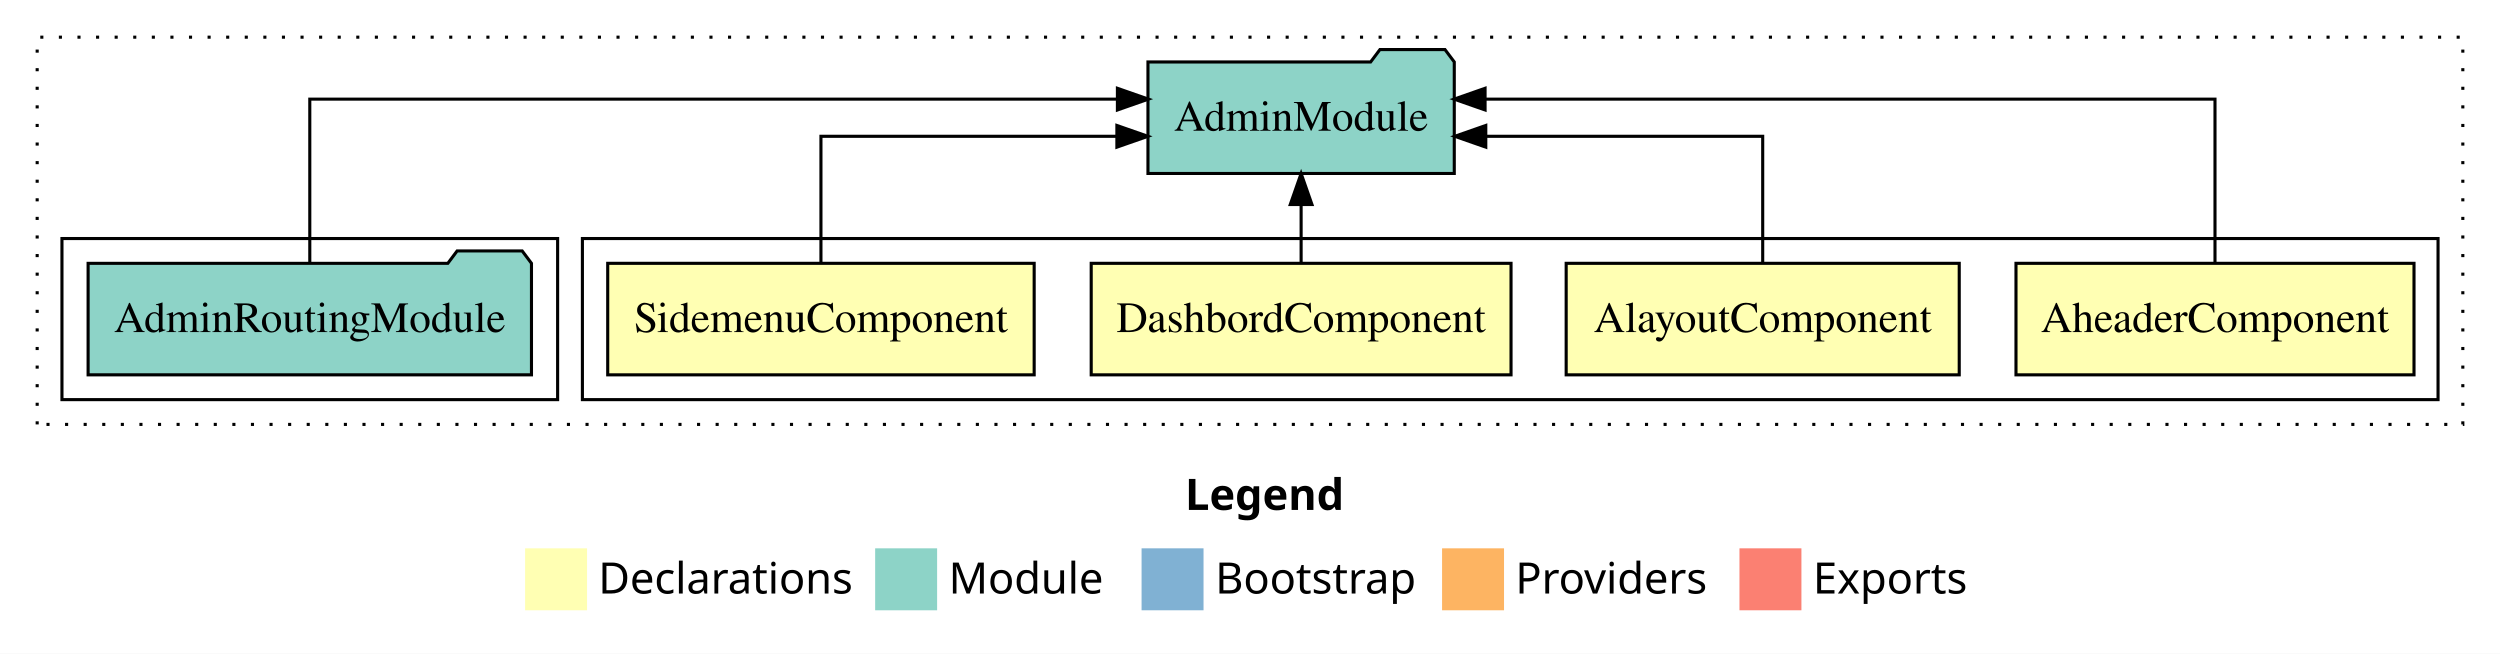
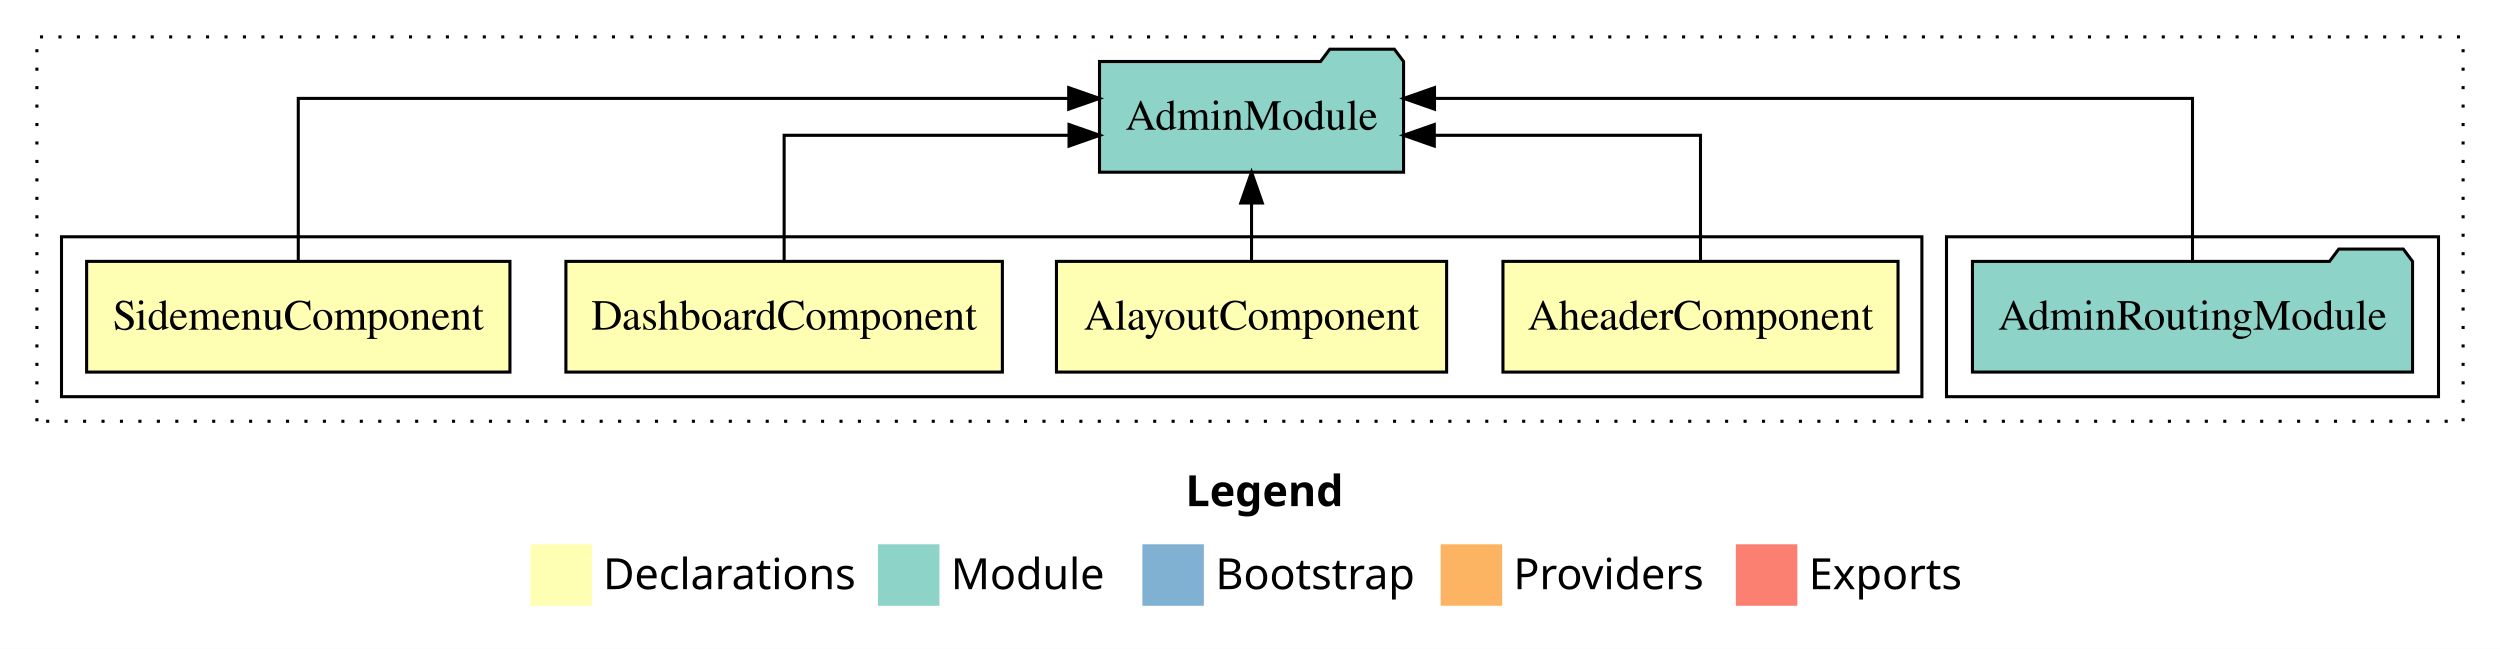
- <svg xmlns="http://www.w3.org/2000/svg" width="807pt" height="211pt" viewBox="0.00 0.00 807.00 211.00">
+ <svg xmlns="http://www.w3.org/2000/svg" width="813pt" height="211pt" viewBox="0.00 0.00 813.00 211.00">
  <g id="graph0" class="graph" transform="scale(1 1) rotate(0) translate(4 207)">
-     <polygon fill="white" stroke="transparent" points="-4,4 -4,-207 803,-207 803,4 -4,4" />
-     <text text-anchor="start" x="378.51" y="-42.4" font-family="Times-12" font-weight="bold" font-size="14.00">Legend</text>
-     <polygon fill="#ffffb3" stroke="transparent" points="165.5,-10 165.5,-30 185.5,-30 185.5,-10 165.5,-10" />
-     <text text-anchor="start" x="189.13" y="-15.4" font-family="Times-12" font-size="14.00">  Declarations</text>
-     <polygon fill="#8dd3c7" stroke="transparent" points="278.5,-10 278.5,-30 298.5,-30 298.5,-10 278.5,-10" />
-     <text text-anchor="start" x="302.23" y="-15.4" font-family="Times-12" font-size="14.00">  Module</text>
-     <polygon fill="#80b1d3" stroke="transparent" points="364.5,-10 364.5,-30 384.5,-30 384.5,-10 364.5,-10" />
-     <text text-anchor="start" x="388.28" y="-15.4" font-family="Times-12" font-size="14.00">  Bootstrap</text>
-     <polygon fill="#fdb462" stroke="transparent" points="461.5,-10 461.5,-30 481.5,-30 481.5,-10 461.5,-10" />
-     <text text-anchor="start" x="485.17" y="-15.4" font-family="Times-12" font-size="14.00">  Providers</text>
-     <polygon fill="#fb8072" stroke="transparent" points="557.5,-10 557.5,-30 577.5,-30 577.5,-10 557.5,-10" />
-     <text text-anchor="start" x="581.23" y="-15.4" font-family="Times-12" font-size="14.00">  Exports</text>
+     <polygon fill="white" stroke="transparent" points="-4,4 -4,-207 809,-207 809,4 -4,4" />
+     <text text-anchor="start" x="381.51" y="-42.4" font-family="Times-12" font-weight="bold" font-size="14.00">Legend</text>
+     <polygon fill="#ffffb3" stroke="transparent" points="168.5,-10 168.5,-30 188.5,-30 188.5,-10 168.5,-10" />
+     <text text-anchor="start" x="192.13" y="-15.4" font-family="Times-12" font-size="14.00">  Declarations</text>
+     <polygon fill="#8dd3c7" stroke="transparent" points="281.5,-10 281.5,-30 301.5,-30 301.5,-10 281.5,-10" />
+     <text text-anchor="start" x="305.23" y="-15.4" font-family="Times-12" font-size="14.00">  Module</text>
+     <polygon fill="#80b1d3" stroke="transparent" points="367.5,-10 367.5,-30 387.5,-30 387.5,-10 367.5,-10" />
+     <text text-anchor="start" x="391.28" y="-15.4" font-family="Times-12" font-size="14.00">  Bootstrap</text>
+     <polygon fill="#fdb462" stroke="transparent" points="464.5,-10 464.5,-30 484.5,-30 484.5,-10 464.5,-10" />
+     <text text-anchor="start" x="488.17" y="-15.4" font-family="Times-12" font-size="14.00">  Providers</text>
+     <polygon fill="#fb8072" stroke="transparent" points="560.5,-10 560.5,-30 580.5,-30 580.5,-10 560.5,-10" />
+     <text text-anchor="start" x="584.23" y="-15.4" font-family="Times-12" font-size="14.00">  Exports</text>
    <g id="clust1" class="cluster">
-       <polygon fill="none" stroke="black" stroke-dasharray="1,5" points="8,-70 8,-195 791,-195 791,-70 8,-70" />
+       <polygon fill="none" stroke="black" stroke-dasharray="1,5" points="8,-70 8,-195 797,-195 797,-70 8,-70" />
+     </g>
+     <g id="clust7" class="cluster">
+       <polygon fill="none" stroke="black" points="629,-78 629,-130 789,-130 789,-78 629,-78" />
    </g>
    <g id="clust2" class="cluster">
-       <polygon fill="none" stroke="black" points="184,-78 184,-130 783,-130 783,-78 184,-78" />
-     </g>
-     <g id="clust7" class="cluster">
-       <polygon fill="none" stroke="black" points="16,-78 16,-130 176,-130 176,-78 16,-78" />
+       <polygon fill="none" stroke="black" points="16,-78 16,-130 621,-130 621,-78 16,-78" />
    </g>
    <g id="node1" class="node">
-       <polygon fill="#ffffb3" stroke="black" points="775.24,-122 646.76,-122 646.76,-86 775.24,-86 775.24,-122" />
-       <text text-anchor="middle" x="711" y="-99.8" font-family="Times,serif" font-size="14.00">AheaderComponent</text>
+       <polygon fill="#ffffb3" stroke="black" points="613.24,-122 484.76,-122 484.76,-86 613.24,-86 613.24,-122" />
+       <text text-anchor="middle" x="549" y="-99.8" font-family="Times,serif" font-size="14.00">AheaderComponent</text>
    </g>
    <g id="node5" class="node">
-       <polygon fill="#8dd3c7" stroke="black" points="465.44,-187 462.44,-191 441.44,-191 438.44,-187 366.56,-187 366.56,-151 465.44,-151 465.44,-187" />
-       <text text-anchor="middle" x="416" y="-164.8" font-family="Times,serif" font-size="14.00">AdminModule</text>
+       <polygon fill="#8dd3c7" stroke="black" points="452.44,-187 449.44,-191 428.44,-191 425.44,-187 353.56,-187 353.56,-151 452.44,-151 452.44,-187" />
+       <text text-anchor="middle" x="403" y="-164.8" font-family="Times,serif" font-size="14.00">AdminModule</text>
    </g>
    <g id="edge1" class="edge">
-       <path fill="none" stroke="black" d="M711,-122.28C711,-143.32 711,-175 711,-175 711,-175 475.38,-175 475.38,-175" />
-       <polygon fill="black" stroke="black" points="475.38,-171.5 465.38,-175 475.38,-178.5 475.38,-171.5" />
+       <path fill="none" stroke="black" d="M549,-122.02C549,-139.37 549,-163 549,-163 549,-163 462.43,-163 462.43,-163" />
+       <polygon fill="black" stroke="black" points="462.43,-159.5 452.43,-163 462.43,-166.5 462.43,-159.5" />
    </g>
    <g id="node2" class="node">
-       <polygon fill="#ffffb3" stroke="black" points="628.44,-122 501.56,-122 501.56,-86 628.44,-86 628.44,-122" />
-       <text text-anchor="middle" x="565" y="-99.8" font-family="Times,serif" font-size="14.00">AlayoutComponent</text>
+       <polygon fill="#ffffb3" stroke="black" points="466.44,-122 339.56,-122 339.56,-86 466.44,-86 466.44,-122" />
+       <text text-anchor="middle" x="403" y="-99.8" font-family="Times,serif" font-size="14.00">AlayoutComponent</text>
    </g>
    <g id="edge2" class="edge">
-       <path fill="none" stroke="black" d="M565,-122.02C565,-139.37 565,-163 565,-163 565,-163 475.61,-163 475.61,-163" />
-       <polygon fill="black" stroke="black" points="475.61,-159.5 465.61,-163 475.61,-166.5 475.61,-159.5" />
+       <path fill="none" stroke="black" d="M403,-122.11C403,-122.11 403,-140.99 403,-140.99" />
+       <polygon fill="black" stroke="black" points="399.5,-140.99 403,-150.99 406.5,-140.99 399.5,-140.99" />
    </g>
    <g id="node3" class="node">
-       <polygon fill="#ffffb3" stroke="black" points="483.76,-122 348.24,-122 348.24,-86 483.76,-86 483.76,-122" />
-       <text text-anchor="middle" x="416" y="-99.8" font-family="Times,serif" font-size="14.00">DashbordComponent</text>
+       <polygon fill="#ffffb3" stroke="black" points="321.97,-122 180.03,-122 180.03,-86 321.97,-86 321.97,-122" />
+       <text text-anchor="middle" x="251" y="-99.8" font-family="Times,serif" font-size="14.00">DashboardComponent</text>
    </g>
    <g id="edge3" class="edge">
-       <path fill="none" stroke="black" d="M416,-122.11C416,-122.11 416,-140.99 416,-140.99" />
-       <polygon fill="black" stroke="black" points="412.5,-140.99 416,-150.99 419.5,-140.99 412.5,-140.99" />
+       <path fill="none" stroke="black" d="M251,-122.02C251,-139.37 251,-163 251,-163 251,-163 343.65,-163 343.65,-163" />
+       <polygon fill="black" stroke="black" points="343.65,-166.5 353.65,-163 343.65,-159.5 343.65,-166.5" />
    </g>
    <g id="node4" class="node">
-       <polygon fill="#ffffb3" stroke="black" points="329.83,-122 192.17,-122 192.17,-86 329.83,-86 329.83,-122" />
-       <text text-anchor="middle" x="261" y="-99.8" font-family="Times,serif" font-size="14.00">SidemenuComponent</text>
+       <polygon fill="#ffffb3" stroke="black" points="161.83,-122 24.17,-122 24.17,-86 161.83,-86 161.83,-122" />
+       <text text-anchor="middle" x="93" y="-99.8" font-family="Times,serif" font-size="14.00">SidemenuComponent</text>
    </g>
    <g id="edge4" class="edge">
-       <path fill="none" stroke="black" d="M261,-122.02C261,-139.37 261,-163 261,-163 261,-163 356.53,-163 356.53,-163" />
-       <polygon fill="black" stroke="black" points="356.53,-166.5 366.53,-163 356.53,-159.5 356.53,-166.5" />
+       <path fill="none" stroke="black" d="M93,-122.28C93,-143.32 93,-175 93,-175 93,-175 343.54,-175 343.54,-175" />
+       <polygon fill="black" stroke="black" points="343.54,-178.5 353.54,-175 343.54,-171.5 343.54,-178.5" />
    </g>
    <g id="node6" class="node">
-       <polygon fill="#8dd3c7" stroke="black" points="167.56,-122 164.56,-126 143.56,-126 140.56,-122 24.44,-122 24.44,-86 167.56,-86 167.56,-122" />
-       <text text-anchor="middle" x="96" y="-99.8" font-family="Times,serif" font-size="14.00">AdminRoutingModule</text>
+       <polygon fill="#8dd3c7" stroke="black" points="780.56,-122 777.56,-126 756.56,-126 753.56,-122 637.44,-122 637.44,-86 780.56,-86 780.56,-122" />
+       <text text-anchor="middle" x="709" y="-99.8" font-family="Times,serif" font-size="14.00">AdminRoutingModule</text>
    </g>
    <g id="edge5" class="edge">
-       <path fill="none" stroke="black" d="M96,-122.28C96,-143.32 96,-175 96,-175 96,-175 356.7,-175 356.7,-175" />
-       <polygon fill="black" stroke="black" points="356.7,-178.5 366.7,-175 356.7,-171.5 356.7,-178.5" />
+       <path fill="none" stroke="black" d="M709,-122.28C709,-143.32 709,-175 709,-175 709,-175 462.5,-175 462.5,-175" />
+       <polygon fill="black" stroke="black" points="462.5,-171.5 452.5,-175 462.5,-178.5 462.5,-171.5" />
    </g>
  </g>
</svg>
